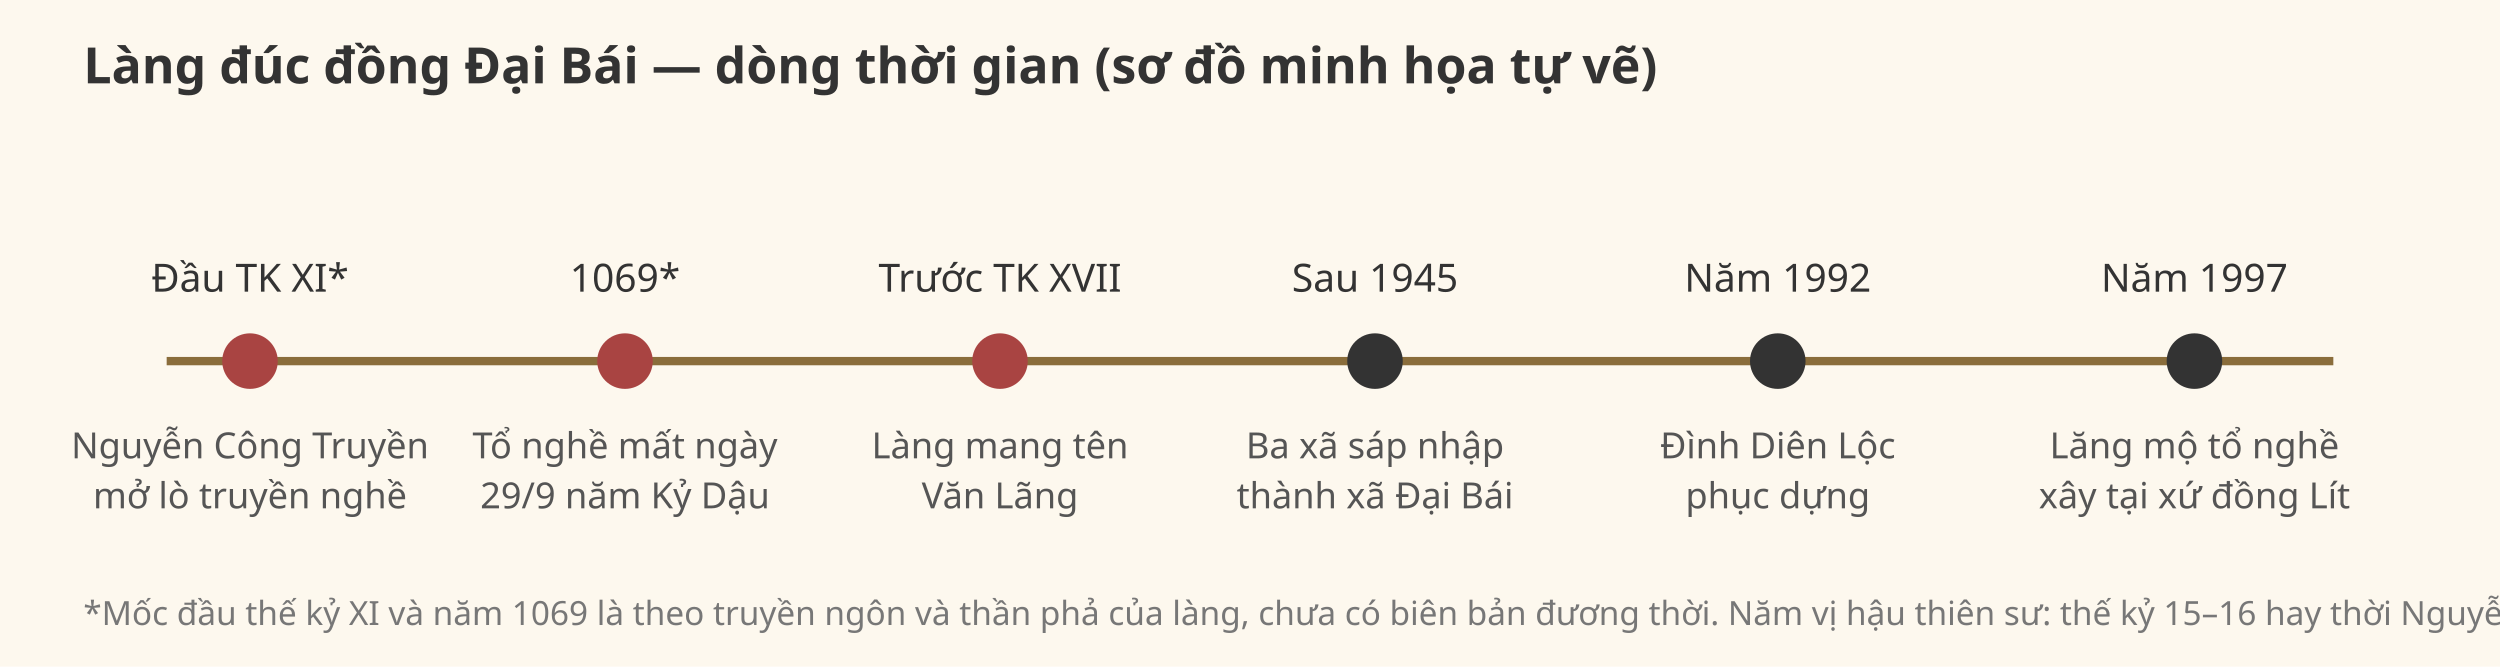
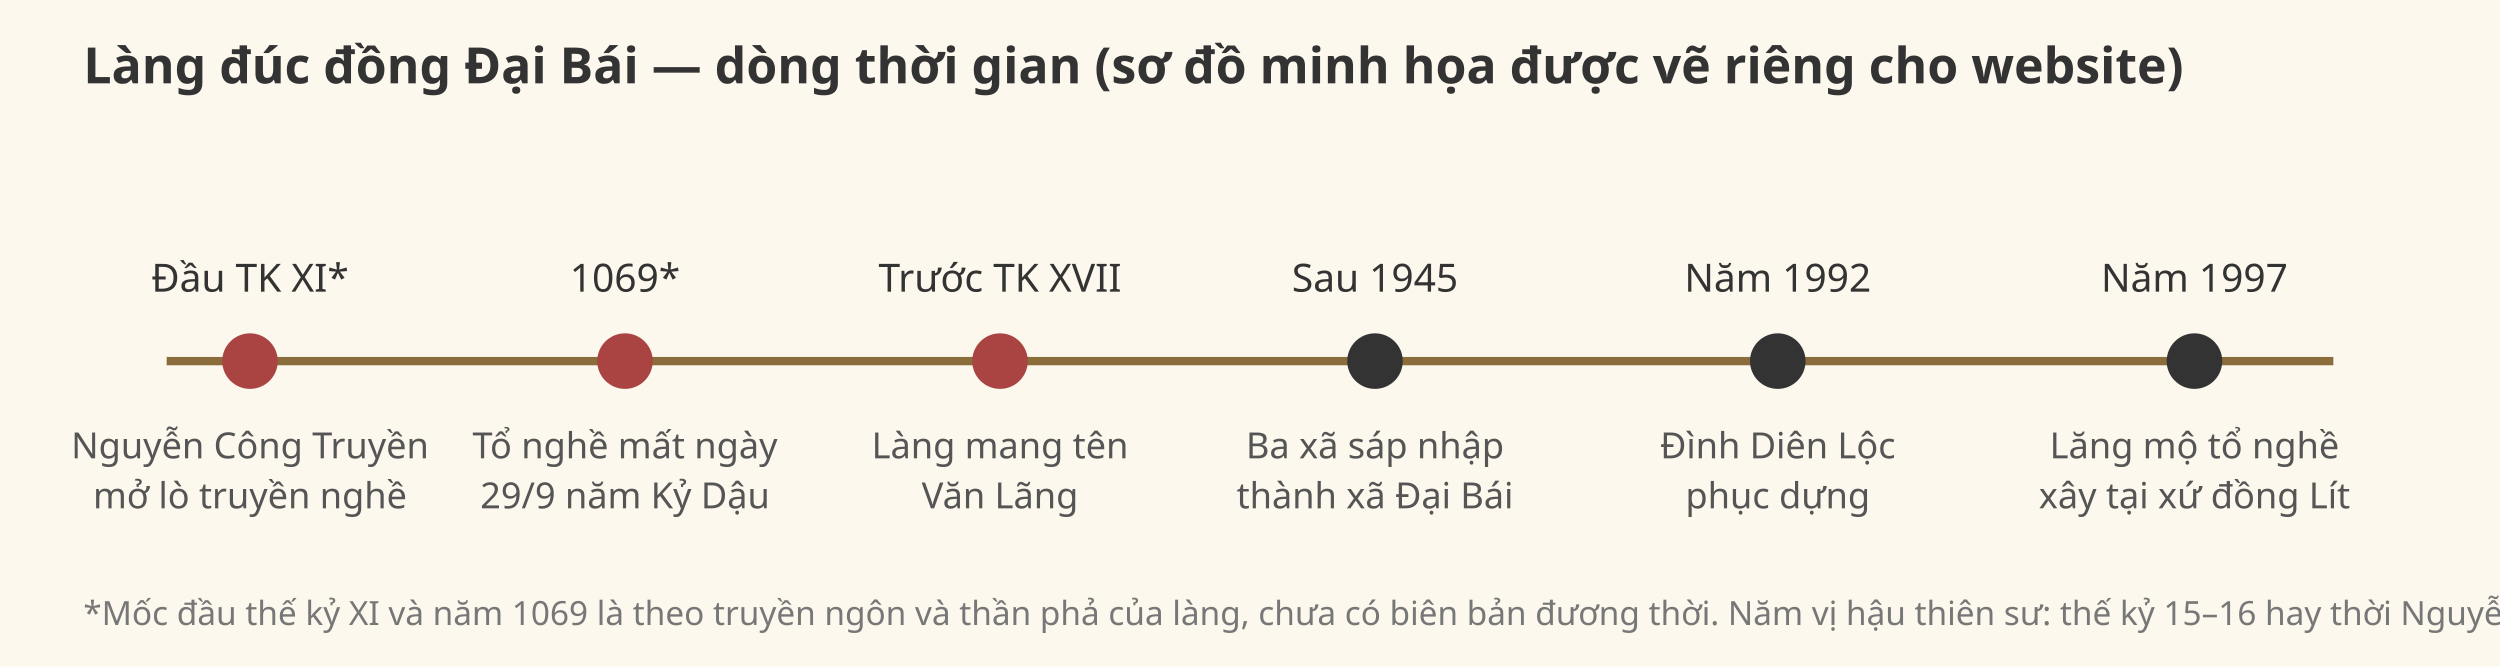
<svg xmlns="http://www.w3.org/2000/svg" width="900" height="240" viewBox="0 0 900 240" role="img" aria-label="Sơ đồ dòng thời gian làng đúc đồng Đại Bái từ đầu thế kỷ XI tới nay">
  <rect width="900" height="240" fill="#fdf8ee" />
-   <text x="30" y="30" font-family="sans-serif" font-size="18" font-weight="bold" fill="#333">Làng đúc đồng Đại Bái — dòng thời gian (sơ đồ minh họa tự vẽ)</text>
+   <text x="30" y="30" font-family="sans-serif" font-size="18" font-weight="bold" fill="#333">Làng đúc đồng Đại Bái — dòng thời gian (sơ đồ minh họa được vẽ riêng cho website)</text>
  <line x1="60" y1="130" x2="840" y2="130" stroke="#8a6d3b" stroke-width="3" />
  <circle cx="90" cy="130" r="10" fill="#a94442" />
  <text x="90" y="105" text-anchor="middle" font-family="sans-serif" font-size="14" fill="#333">Đầu TK XI*</text>
  <text x="90" y="165" text-anchor="middle" font-family="sans-serif" font-size="13" fill="#555">Nguyễn Công Truyền</text>
  <text x="90" y="183" text-anchor="middle" font-family="sans-serif" font-size="13" fill="#555">mở lò truyền nghề</text>
  <circle cx="225" cy="130" r="10" fill="#a94442" />
  <text x="225" y="105" text-anchor="middle" font-family="sans-serif" font-size="14" fill="#333">1069*</text>
  <text x="225" y="165" text-anchor="middle" font-family="sans-serif" font-size="13" fill="#555">Tổ nghề mất ngày</text>
  <text x="225" y="183" text-anchor="middle" font-family="sans-serif" font-size="13" fill="#555">29/9 năm Kỷ Dậu</text>
  <circle cx="360" cy="130" r="10" fill="#a94442" />
  <text x="360" y="105" text-anchor="middle" font-family="sans-serif" font-size="14" fill="#333">Trước TK XVII</text>
  <text x="360" y="165" text-anchor="middle" font-family="sans-serif" font-size="13" fill="#555">Làng mang tên</text>
  <text x="360" y="183" text-anchor="middle" font-family="sans-serif" font-size="13" fill="#555">Văn Lãng</text>
  <circle cx="495" cy="130" r="10" fill="#333" />
  <text x="495" y="105" text-anchor="middle" font-family="sans-serif" font-size="14" fill="#333">Sau 1945</text>
  <text x="495" y="165" text-anchor="middle" font-family="sans-serif" font-size="13" fill="#555">Ba xã sáp nhập</text>
  <text x="495" y="183" text-anchor="middle" font-family="sans-serif" font-size="13" fill="#555">thành xã Đại Bái</text>
  <circle cx="640" cy="130" r="10" fill="#333" />
  <text x="640" y="105" text-anchor="middle" font-family="sans-serif" font-size="14" fill="#333">Năm 1992</text>
  <text x="640" y="165" text-anchor="middle" font-family="sans-serif" font-size="13" fill="#555">Đình Diên Lộc</text>
  <text x="640" y="183" text-anchor="middle" font-family="sans-serif" font-size="13" fill="#555">phục dựng</text>
  <circle cx="790" cy="130" r="10" fill="#333" />
  <text x="790" y="105" text-anchor="middle" font-family="sans-serif" font-size="14" fill="#333">Năm 1997</text>
  <text x="790" y="165" text-anchor="middle" font-family="sans-serif" font-size="13" fill="#555">Lăng mộ tổ nghề</text>
  <text x="790" y="183" text-anchor="middle" font-family="sans-serif" font-size="13" fill="#555">xây tại xứ đồng Lít</text>
  <text x="30" y="225" font-family="sans-serif" font-size="12" fill="#777">*Mốc đầu thế kỷ XI và năm 1069 là theo truyền ngôn và thần phả của làng, chưa có biên bản đương thời. Năm vị hậu thiên sư: thế kỷ 15–16 hay thời Nguyễn — các nguồn vênh nhau.</text>
</svg>
